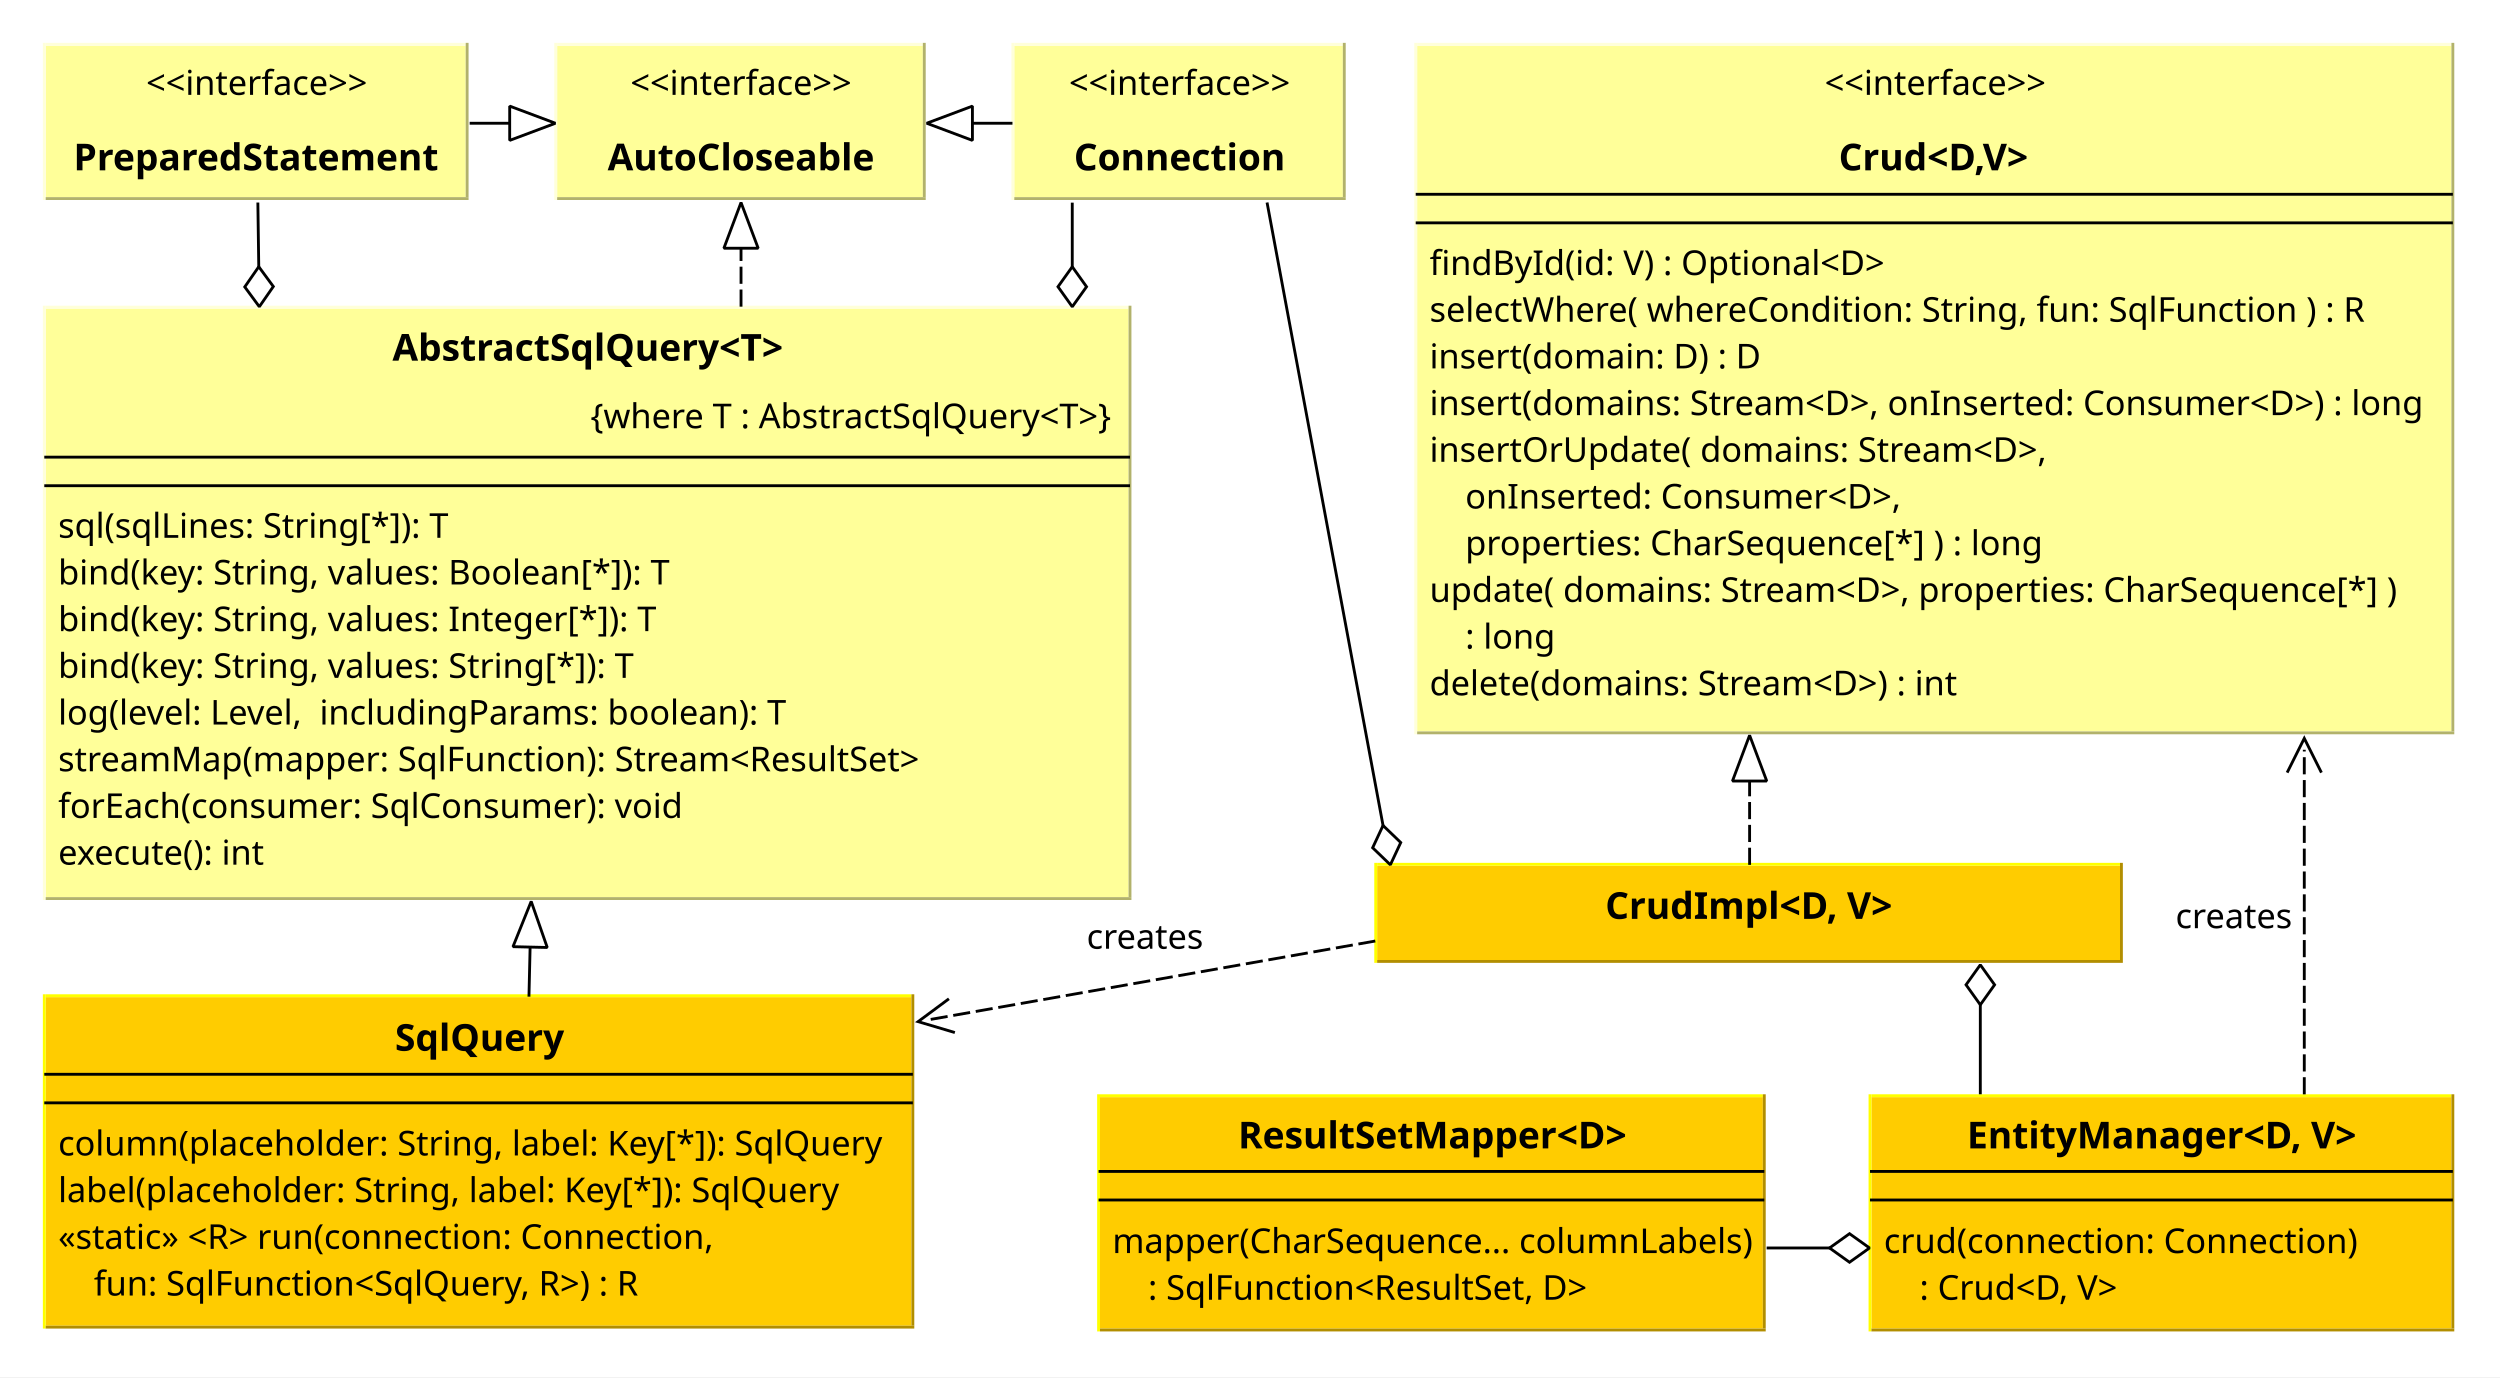
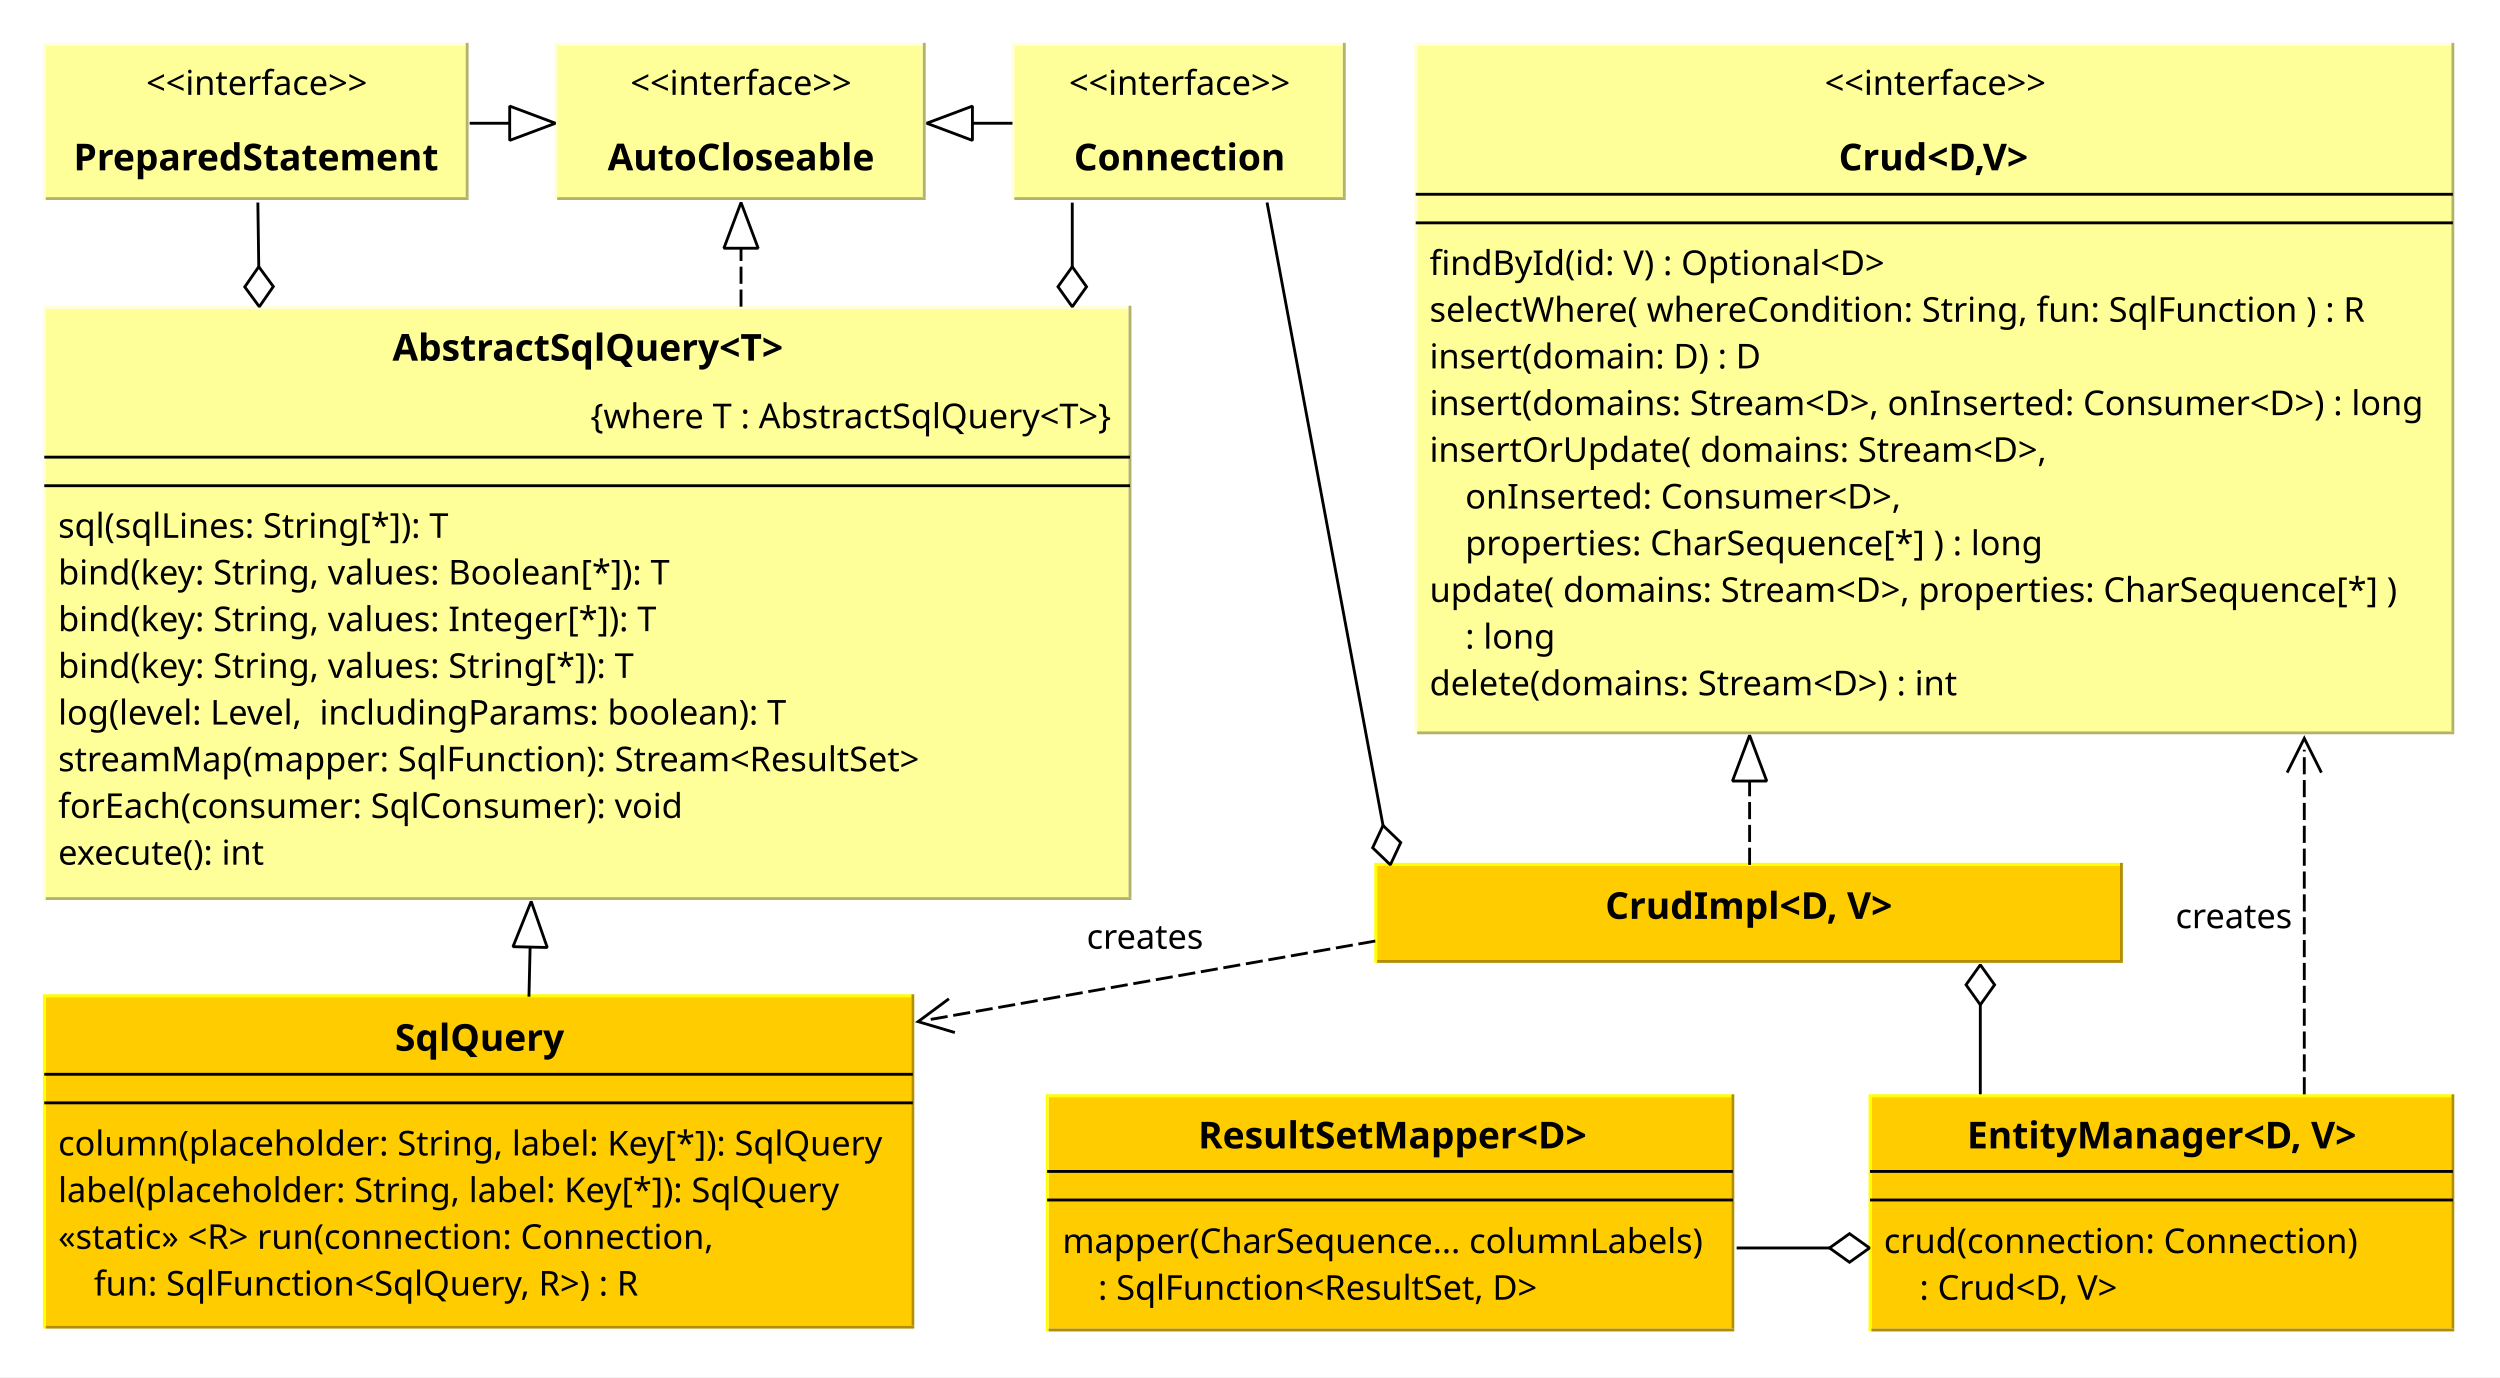
<svg xmlns="http://www.w3.org/2000/svg" fill-opacity="1" color-rendering="auto" color-interpolation="auto" text-rendering="auto" stroke="black" stroke-linecap="square" width="875" stroke-miterlimit="10" shape-rendering="auto" stroke-opacity="1" fill="black" stroke-dasharray="none" font-weight="normal" stroke-width="1" height="482" font-family="'Dialog'" font-style="normal" stroke-linejoin="miter" font-size="12px" stroke-dashoffset="0" image-rendering="auto">
  <defs id="genericDefs" />
  <g>
    <defs id="defs1">
      <clipPath clipPathUnits="userSpaceOnUse" id="clipPath1">
        <path d="M0 0 L875 0 L875 482 L0 482 L0 0 Z" />
      </clipPath>
      <clipPath clipPathUnits="userSpaceOnUse" id="clipPath2">
        <path d="M300 260 L1175 260 L1175 742 L300 742 L300 260 Z" />
      </clipPath>
      <clipPath clipPathUnits="userSpaceOnUse" id="clipPath3">
        <path d="M954 643 L954 726 L1159 726 L1159 643 Z" />
      </clipPath>
      <clipPath clipPathUnits="userSpaceOnUse" id="clipPath4">
-         <path d="M684 643 L684 726 L918 726 L918 643 Z" />
+         <path d="M666 643 L666 726 L907 726 L907 643 Z" />
      </clipPath>
      <clipPath clipPathUnits="userSpaceOnUse" id="clipPath5">
        <path d="M315 367 L315 575 L696 575 L696 367 Z" />
      </clipPath>
      <clipPath clipPathUnits="userSpaceOnUse" id="clipPath6">
        <path d="M494 275 L494 330 L624 330 L624 275 Z" />
      </clipPath>
      <clipPath clipPathUnits="userSpaceOnUse" id="clipPath7">
        <path d="M795 275 L795 517 L1159 517 L1159 275 Z" />
      </clipPath>
      <clipPath clipPathUnits="userSpaceOnUse" id="clipPath8">
        <path d="M654 275 L654 330 L771 330 L771 275 Z" />
      </clipPath>
      <clipPath clipPathUnits="userSpaceOnUse" id="clipPath9">
        <path d="M781 562 L781 597 L1043 597 L1043 562 Z" />
      </clipPath>
      <clipPath clipPathUnits="userSpaceOnUse" id="clipPath10">
        <path d="M315 608 L315 725 L620 725 L620 608 Z" />
      </clipPath>
      <clipPath clipPathUnits="userSpaceOnUse" id="clipPath11">
        <path d="M315 275 L315 330 L464 330 L464 275 Z" />
      </clipPath>
    </defs>
    <g fill="white" text-rendering="geometricPrecision" shape-rendering="geometricPrecision" transform="translate(-300,-260)" stroke="white">
      <rect x="300" width="875" height="482" y="260" clip-path="url(#clipPath2)" stroke="none" />
    </g>
    <g fill="rgb(255,204,0)" text-rendering="geometricPrecision" shape-rendering="geometricPrecision" transform="matrix(1,0,0,1,-300,-260)" stroke="rgb(255,204,0)">
      <rect x="955" width="203" height="81" y="644" clip-path="url(#clipPath2)" stroke="none" />
      <rect x="954" y="643" clip-path="url(#clipPath2)" fill="yellow" width="1" height="83" stroke="none" />
      <rect x="955" y="643" clip-path="url(#clipPath2)" fill="yellow" width="203" height="1" stroke="none" />
      <rect x="955" y="725" clip-path="url(#clipPath2)" fill="rgb(178,142,0)" width="204" height="1" stroke="none" />
      <rect x="1158" y="643" clip-path="url(#clipPath2)" fill="rgb(178,142,0)" width="1" height="82" stroke="none" />
    </g>
    <g font-size="13px" stroke-linecap="butt" transform="matrix(1,0,0,1,-300,-260)" text-rendering="geometricPrecision" font-family="sans-serif" shape-rendering="geometricPrecision" font-weight="bold" stroke-miterlimit="1.45">
      <text x="988.454" xml:space="preserve" y="661.927" clip-path="url(#clipPath3)" stroke="none">EntityManager&lt;D, V&gt;</text>
    </g>
    <g text-rendering="geometricPrecision" shape-rendering="geometricPrecision" transform="matrix(1,0,0,1,-300,-260)">
      <line y2="670" fill="none" x1="955" clip-path="url(#clipPath3)" x2="1158" y1="670" />
      <line y2="680" fill="none" x1="955" clip-path="url(#clipPath3)" x2="1158" y1="680" />
      <text stroke-linecap="butt" x="959.36" y="698.564" clip-path="url(#clipPath3)" font-family="sans-serif" stroke="none" stroke-miterlimit="1.45" xml:space="preserve">crud(connection: Connection) </text>
      <text stroke-linecap="butt" x="959.36" y="714.908" clip-path="url(#clipPath3)" font-family="sans-serif" stroke="none" stroke-miterlimit="1.45" xml:space="preserve">    : Crud&lt;D, V&gt;</text>
-       <rect x="685" y="644" clip-path="url(#clipPath2)" fill="rgb(255,204,0)" width="232" height="81" stroke="none" />
-       <rect x="684" y="643" clip-path="url(#clipPath2)" fill="yellow" width="1" height="83" stroke="none" />
-       <rect x="685" y="643" clip-path="url(#clipPath2)" fill="yellow" width="232" height="1" stroke="none" />
-       <rect x="685" y="725" clip-path="url(#clipPath2)" fill="rgb(178,142,0)" width="233" height="1" stroke="none" />
-       <rect x="917" y="643" clip-path="url(#clipPath2)" fill="rgb(178,142,0)" width="1" height="82" stroke="none" />
-     </g>
-     <g font-size="13px" stroke-linecap="butt" transform="matrix(1,0,0,1,-300,-260)" text-rendering="geometricPrecision" font-family="sans-serif" shape-rendering="geometricPrecision" font-weight="bold" stroke-miterlimit="1.45">
-       <text x="733.337" xml:space="preserve" y="661.927" clip-path="url(#clipPath4)" stroke="none">ResultSetMapper&lt;D&gt;</text>
-     </g>
-     <g text-rendering="geometricPrecision" shape-rendering="geometricPrecision" transform="matrix(1,0,0,1,-300,-260)">
-       <line y2="670" fill="none" x1="685" clip-path="url(#clipPath4)" x2="917" y1="670" />
-       <line y2="680" fill="none" x1="685" clip-path="url(#clipPath4)" x2="917" y1="680" />
-       <text stroke-linecap="butt" x="689.34" y="698.564" clip-path="url(#clipPath4)" font-family="sans-serif" stroke="none" stroke-miterlimit="1.45" xml:space="preserve">mapper(CharSequence... columnLabels)</text>
-       <text stroke-linecap="butt" x="689.34" y="714.908" clip-path="url(#clipPath4)" font-family="sans-serif" stroke="none" stroke-miterlimit="1.45" xml:space="preserve">    : SqlFunction&lt;ResultSet, D&gt;</text>
+       <rect x="667" y="644" clip-path="url(#clipPath2)" fill="rgb(255,204,0)" width="239" height="81" stroke="none" />
+       <rect x="666" y="643" clip-path="url(#clipPath2)" fill="yellow" width="1" height="83" stroke="none" />
+       <rect x="667" y="643" clip-path="url(#clipPath2)" fill="yellow" width="239" height="1" stroke="none" />
+       <rect x="667" y="725" clip-path="url(#clipPath2)" fill="rgb(178,142,0)" width="240" height="1" stroke="none" />
+       <rect x="906" y="643" clip-path="url(#clipPath2)" fill="rgb(178,142,0)" width="1" height="82" stroke="none" />
+     </g>
+     <g font-size="13px" stroke-linecap="butt" transform="matrix(1,0,0,1,-300,-260)" text-rendering="geometricPrecision" font-family="sans-serif" shape-rendering="geometricPrecision" font-weight="bold" stroke-miterlimit="1.45">
+       <text x="719.357" xml:space="preserve" y="661.927" clip-path="url(#clipPath4)" stroke="none">ResultSetMapper&lt;D&gt;</text>
+     </g>
+     <g text-rendering="geometricPrecision" shape-rendering="geometricPrecision" transform="matrix(1,0,0,1,-300,-260)">
+       <line y2="670" fill="none" x1="667" clip-path="url(#clipPath4)" x2="906" y1="670" />
+       <line y2="680" fill="none" x1="667" clip-path="url(#clipPath4)" x2="906" y1="680" />
+       <text stroke-linecap="butt" x="671.86" y="698.564" clip-path="url(#clipPath4)" font-family="sans-serif" stroke="none" stroke-miterlimit="1.45" xml:space="preserve">mapper(CharSequence... columnLabels)</text>
+       <text stroke-linecap="butt" x="671.86" y="714.908" clip-path="url(#clipPath4)" font-family="sans-serif" stroke="none" stroke-miterlimit="1.45" xml:space="preserve">    : SqlFunction&lt;ResultSet, D&gt;</text>
      <rect x="316" y="368" clip-path="url(#clipPath2)" fill="rgb(255,255,153)" width="379" height="206" stroke="none" />
      <rect x="315" y="367" clip-path="url(#clipPath2)" fill="rgb(255,255,218)" width="1" height="208" stroke="none" />
      <rect x="316" y="367" clip-path="url(#clipPath2)" fill="rgb(255,255,218)" width="379" height="1" stroke="none" />
      <rect x="316" y="574" clip-path="url(#clipPath2)" fill="rgb(178,178,107)" width="380" height="1" stroke="none" />
      <rect x="695" y="367" clip-path="url(#clipPath2)" fill="rgb(178,178,107)" width="1" height="207" stroke="none" />
    </g>
    <g font-size="13px" stroke-linecap="butt" transform="matrix(1,0,0,1,-300,-260)" text-rendering="geometricPrecision" font-family="sans-serif" shape-rendering="geometricPrecision" font-weight="bold" stroke-miterlimit="1.45">
      <text x="437.356" xml:space="preserve" y="386.237" clip-path="url(#clipPath5)" stroke="none">AbstractSqlQuery&lt;T&gt;</text>
      <text x="506.647" font-size="12px" y="409.874" clip-path="url(#clipPath5)" stroke="none" font-weight="normal" xml:space="preserve">{where T : AbstractSqlQuery&lt;T&gt;}</text>
    </g>
    <g text-rendering="geometricPrecision" shape-rendering="geometricPrecision" transform="matrix(1,0,0,1,-300,-260)">
      <line y2="420" fill="none" x1="316" clip-path="url(#clipPath5)" x2="695" y1="420" />
      <line y2="430" fill="none" x1="316" clip-path="url(#clipPath5)" x2="695" y1="430" />
      <text stroke-linecap="butt" x="320.36" y="448.218" clip-path="url(#clipPath5)" font-family="sans-serif" stroke="none" stroke-miterlimit="1.45" xml:space="preserve">sql(sqlLines: String[*]): T</text>
      <text stroke-linecap="butt" x="320.36" y="464.562" clip-path="url(#clipPath5)" font-family="sans-serif" stroke="none" stroke-miterlimit="1.45" xml:space="preserve">bind(key: String, values: Boolean[*]): T</text>
      <text stroke-linecap="butt" x="320.36" y="480.906" clip-path="url(#clipPath5)" font-family="sans-serif" stroke="none" stroke-miterlimit="1.45" xml:space="preserve">bind(key: String, values: Integer[*]): T</text>
      <text stroke-linecap="butt" x="320.36" y="497.25" clip-path="url(#clipPath5)" font-family="sans-serif" stroke="none" stroke-miterlimit="1.45" xml:space="preserve">bind(key: String, values: String[*]): T</text>
      <text stroke-linecap="butt" x="320.36" y="513.595" clip-path="url(#clipPath5)" font-family="sans-serif" stroke="none" stroke-miterlimit="1.45" xml:space="preserve">log(level: Level,  includingParams: boolean): T</text>
      <text stroke-linecap="butt" x="320.36" y="529.939" clip-path="url(#clipPath5)" font-family="sans-serif" stroke="none" stroke-miterlimit="1.45" xml:space="preserve">streamMap(mapper: SqlFunction): Stream&lt;ResultSet&gt;</text>
      <text stroke-linecap="butt" x="320.36" y="546.283" clip-path="url(#clipPath5)" font-family="sans-serif" stroke="none" stroke-miterlimit="1.45" xml:space="preserve">forEach(consumer: SqlConsumer): void</text>
      <text stroke-linecap="butt" x="320.36" y="562.627" clip-path="url(#clipPath5)" font-family="sans-serif" stroke="none" stroke-miterlimit="1.45" xml:space="preserve">execute(): int</text>
      <rect x="495" y="276" clip-path="url(#clipPath2)" fill="rgb(255,255,153)" width="128" height="53" stroke="none" />
      <rect x="494" y="275" clip-path="url(#clipPath2)" fill="rgb(255,255,218)" width="1" height="55" stroke="none" />
      <rect x="495" y="275" clip-path="url(#clipPath2)" fill="rgb(255,255,218)" width="128" height="1" stroke="none" />
      <rect x="495" y="329" clip-path="url(#clipPath2)" fill="rgb(178,178,107)" width="129" height="1" stroke="none" />
      <rect x="623" y="275" clip-path="url(#clipPath2)" fill="rgb(178,178,107)" width="1" height="54" stroke="none" />
      <text stroke-linecap="butt" x="520.654" y="293.206" clip-path="url(#clipPath6)" font-family="sans-serif" stroke="none" stroke-miterlimit="1.45" xml:space="preserve">&lt;&lt;interface&gt;&gt;</text>
    </g>
    <g font-size="13px" stroke-linecap="butt" transform="matrix(1,0,0,1,-300,-260)" text-rendering="geometricPrecision" font-family="sans-serif" shape-rendering="geometricPrecision" font-weight="bold" stroke-miterlimit="1.45">
      <text x="512.677" xml:space="preserve" y="319.619" clip-path="url(#clipPath6)" stroke="none">AutoCloseable</text>
    </g>
    <g fill="rgb(255,255,153)" text-rendering="geometricPrecision" shape-rendering="geometricPrecision" transform="matrix(1,0,0,1,-300,-260)" stroke="rgb(255,255,153)">
      <rect x="796" width="362" height="240" y="276" clip-path="url(#clipPath2)" stroke="none" />
      <rect x="795" y="275" clip-path="url(#clipPath2)" fill="rgb(255,255,218)" width="1" height="242" stroke="none" />
      <rect x="796" y="275" clip-path="url(#clipPath2)" fill="rgb(255,255,218)" width="362" height="1" stroke="none" />
      <rect x="796" y="516" clip-path="url(#clipPath2)" fill="rgb(178,178,107)" width="363" height="1" stroke="none" />
      <rect x="1158" y="275" clip-path="url(#clipPath2)" fill="rgb(178,178,107)" width="1" height="241" stroke="none" />
    </g>
    <g text-rendering="geometricPrecision" stroke-miterlimit="1.45" shape-rendering="geometricPrecision" font-family="sans-serif" transform="matrix(1,0,0,1,-300,-260)" stroke-linecap="butt">
      <text x="938.654" xml:space="preserve" y="293.206" clip-path="url(#clipPath7)" stroke="none">&lt;&lt;interface&gt;&gt;</text>
      <text x="943.56" font-size="13px" y="319.619" clip-path="url(#clipPath7)" stroke="none" font-weight="bold" xml:space="preserve">Crud&lt;D,V&gt;</text>
      <line stroke-linecap="square" clip-path="url(#clipPath7)" fill="none" x1="796" x2="1158" y1="328" y2="328" stroke-miterlimit="10" />
      <line stroke-linecap="square" clip-path="url(#clipPath7)" fill="none" x1="796" x2="1158" y1="338" y2="338" stroke-miterlimit="10" />
      <text x="800.36" xml:space="preserve" y="356.256" clip-path="url(#clipPath7)" stroke="none">findById(id: V) : Optional&lt;D&gt;</text>
      <text x="800.36" xml:space="preserve" y="372.6" clip-path="url(#clipPath7)" stroke="none">selectWhere( whereCondition: String, fun: SqlFunction ) : R</text>
      <text x="800.36" xml:space="preserve" y="388.945" clip-path="url(#clipPath7)" stroke="none">insert(domain: D) : D</text>
      <text x="800.36" xml:space="preserve" y="405.289" clip-path="url(#clipPath7)" stroke="none">insert(domains: Stream&lt;D&gt;, onInserted: Consumer&lt;D&gt;) : long</text>
      <text x="800.36" xml:space="preserve" y="421.633" clip-path="url(#clipPath7)" stroke="none">insertOrUpdate( domains: Stream&lt;D&gt;,</text>
      <text x="800.36" xml:space="preserve" y="437.977" clip-path="url(#clipPath7)" stroke="none">    onInserted: Consumer&lt;D&gt;,</text>
      <text x="800.36" xml:space="preserve" y="454.321" clip-path="url(#clipPath7)" stroke="none">    properties: CharSequence[*] ) : long</text>
      <text x="800.36" xml:space="preserve" y="470.665" clip-path="url(#clipPath7)" stroke="none">update( domains: Stream&lt;D&gt;, properties: CharSequence[*] )</text>
      <text x="800.36" xml:space="preserve" y="487.009" clip-path="url(#clipPath7)" stroke="none">    : long</text>
      <text x="800.36" xml:space="preserve" y="503.353" clip-path="url(#clipPath7)" stroke="none">delete(domains: Stream&lt;D&gt;) : int</text>
    </g>
    <g fill="rgb(255,255,153)" text-rendering="geometricPrecision" shape-rendering="geometricPrecision" transform="matrix(1,0,0,1,-300,-260)" stroke="rgb(255,255,153)">
      <rect x="655" width="115" height="53" y="276" clip-path="url(#clipPath2)" stroke="none" />
      <rect x="654" y="275" clip-path="url(#clipPath2)" fill="rgb(255,255,218)" width="1" height="55" stroke="none" />
      <rect x="655" y="275" clip-path="url(#clipPath2)" fill="rgb(255,255,218)" width="115" height="1" stroke="none" />
      <rect x="655" y="329" clip-path="url(#clipPath2)" fill="rgb(178,178,107)" width="116" height="1" stroke="none" />
      <rect x="770" y="275" clip-path="url(#clipPath2)" fill="rgb(178,178,107)" width="1" height="54" stroke="none" />
    </g>
    <g text-rendering="geometricPrecision" stroke-miterlimit="1.45" shape-rendering="geometricPrecision" font-family="sans-serif" transform="matrix(1,0,0,1,-300,-260)" stroke-linecap="butt">
      <text x="674.154" xml:space="preserve" y="293.206" clip-path="url(#clipPath8)" stroke="none">&lt;&lt;interface&gt;&gt;</text>
      <text x="675.875" font-size="13px" y="319.619" clip-path="url(#clipPath8)" stroke="none" font-weight="bold" xml:space="preserve">Connection</text>
    </g>
    <g fill="rgb(255,204,0)" text-rendering="geometricPrecision" shape-rendering="geometricPrecision" transform="matrix(1,0,0,1,-300,-260)" stroke="rgb(255,204,0)">
      <rect x="782" width="260" height="33" y="563" clip-path="url(#clipPath2)" stroke="none" />
      <rect x="781" y="562" clip-path="url(#clipPath2)" fill="yellow" width="1" height="35" stroke="none" />
      <rect x="782" y="562" clip-path="url(#clipPath2)" fill="yellow" width="260" height="1" stroke="none" />
      <rect x="782" y="596" clip-path="url(#clipPath2)" fill="rgb(178,142,0)" width="261" height="1" stroke="none" />
      <rect x="1042" y="562" clip-path="url(#clipPath2)" fill="rgb(178,142,0)" width="1" height="34" stroke="none" />
    </g>
    <g font-size="13px" stroke-linecap="butt" transform="matrix(1,0,0,1,-300,-260)" text-rendering="geometricPrecision" font-family="sans-serif" shape-rendering="geometricPrecision" font-weight="bold" stroke-miterlimit="1.45">
      <text x="861.861" xml:space="preserve" y="581.601" clip-path="url(#clipPath9)" stroke="none">CrudImpl&lt;D, V&gt;</text>
    </g>
    <g fill="rgb(255,204,0)" text-rendering="geometricPrecision" shape-rendering="geometricPrecision" transform="matrix(1,0,0,1,-300,-260)" stroke="rgb(255,204,0)">
      <rect x="316" width="303" height="115" y="609" clip-path="url(#clipPath2)" stroke="none" />
      <rect x="315" y="608" clip-path="url(#clipPath2)" fill="yellow" width="1" height="117" stroke="none" />
      <rect x="316" y="608" clip-path="url(#clipPath2)" fill="yellow" width="303" height="1" stroke="none" />
      <rect x="316" y="724" clip-path="url(#clipPath2)" fill="rgb(178,142,0)" width="304" height="1" stroke="none" />
      <rect x="619" y="608" clip-path="url(#clipPath2)" fill="rgb(178,142,0)" width="1" height="116" stroke="none" />
    </g>
    <g font-size="13px" stroke-linecap="butt" transform="matrix(1,0,0,1,-300,-260)" text-rendering="geometricPrecision" font-family="sans-serif" shape-rendering="geometricPrecision" font-weight="bold" stroke-miterlimit="1.45">
      <text x="438.246" xml:space="preserve" y="627.767" clip-path="url(#clipPath10)" stroke="none">SqlQuery</text>
    </g>
    <g text-rendering="geometricPrecision" shape-rendering="geometricPrecision" transform="matrix(1,0,0,1,-300,-260)">
      <line y2="636" fill="none" x1="316" clip-path="url(#clipPath10)" x2="619" y1="636" />
      <line y2="646" fill="none" x1="316" clip-path="url(#clipPath10)" x2="619" y1="646" />
      <text stroke-linecap="butt" x="320.36" y="664.404" clip-path="url(#clipPath10)" font-family="sans-serif" stroke="none" stroke-miterlimit="1.45" xml:space="preserve">column(placeholder: String, label: Key[*]): SqlQuery</text>
      <text stroke-linecap="butt" x="320.36" y="680.748" clip-path="url(#clipPath10)" font-family="sans-serif" stroke="none" stroke-miterlimit="1.45" xml:space="preserve">label(placeholder: String, label: Key[*]): SqlQuery</text>
      <text stroke-linecap="butt" x="320.36" y="697.092" clip-path="url(#clipPath10)" font-family="sans-serif" stroke="none" stroke-miterlimit="1.45" xml:space="preserve">«static» &lt;R&gt; run(connection: Connection,</text>
      <text stroke-linecap="butt" x="320.36" y="713.437" clip-path="url(#clipPath10)" font-family="sans-serif" stroke="none" stroke-miterlimit="1.45" xml:space="preserve">    fun: SqlFunction&lt;SqlQuery, R&gt;) : R</text>
      <rect x="316" y="276" clip-path="url(#clipPath2)" fill="rgb(255,255,153)" width="147" height="53" stroke="none" />
      <rect x="315" y="275" clip-path="url(#clipPath2)" fill="rgb(255,255,218)" width="1" height="55" stroke="none" />
      <rect x="316" y="275" clip-path="url(#clipPath2)" fill="rgb(255,255,218)" width="147" height="1" stroke="none" />
      <rect x="316" y="329" clip-path="url(#clipPath2)" fill="rgb(178,178,107)" width="148" height="1" stroke="none" />
      <rect x="463" y="275" clip-path="url(#clipPath2)" fill="rgb(178,178,107)" width="1" height="54" stroke="none" />
      <text stroke-linecap="butt" x="351.154" y="293.206" clip-path="url(#clipPath11)" font-family="sans-serif" stroke="none" stroke-miterlimit="1.45" xml:space="preserve">&lt;&lt;interface&gt;&gt;</text>
    </g>
    <g font-size="13px" stroke-linecap="butt" transform="matrix(1,0,0,1,-300,-260)" text-rendering="geometricPrecision" font-family="sans-serif" shape-rendering="geometricPrecision" font-weight="bold" stroke-miterlimit="1.45">
      <text x="325.731" xml:space="preserve" y="319.619" clip-path="url(#clipPath11)" stroke="none">PreparedStatement</text>
-       <path fill="none" d="M947.332 696.79 L918.325 696.79" clip-path="url(#clipPath2)" />
+       <path fill="none" d="M947.331 696.79 L907.831 696.79" clip-path="url(#clipPath2)" />
    </g>
    <g stroke-linecap="butt" transform="matrix(1,0,0,1,-300,-260)" fill="white" text-rendering="geometricPrecision" shape-rendering="geometricPrecision" stroke="white" stroke-miterlimit="1.45">
-       <path d="M954.332 696.79 L947.332 701.79 L940.332 696.79 L947.332 691.79 Z" stroke="none" clip-path="url(#clipPath2)" />
-       <path fill="none" d="M954.332 696.79 L947.332 701.79 L940.332 696.79 L947.332 691.79 Z" clip-path="url(#clipPath2)" stroke="black" />
+       <path d="M954.331 696.79 L947.331 701.79 L940.331 696.79 L947.331 691.79 Z" stroke="none" clip-path="url(#clipPath2)" />
+       <path fill="none" d="M954.331 696.79 L947.331 701.79 L940.331 696.79 L947.331 691.79 Z" clip-path="url(#clipPath2)" stroke="black" />
      <path fill="none" stroke-dasharray="6,2" d="M559.36 367.335 L559.36 345.879" clip-path="url(#clipPath2)" stroke="black" />
      <path stroke-dasharray="6,2" d="M559.36 330.879 L553.36 346.879 L565.36 346.879 Z" clip-path="url(#clipPath2)" stroke="none" />
      <path fill="none" d="M559.36 330.879 L553.36 346.879 L565.36 346.879 Z" clip-path="url(#clipPath2)" stroke="black" />
      <path fill="none" stroke-dasharray="6,2" d="M1106.5 643.019 L1106.5 522.419" clip-path="url(#clipPath2)" stroke="black" />
      <path fill="black" stroke-dasharray="6,2" d="M1106.5 518.419 L1100.5 530.419 L1106.5 518.419 L1112.5 530.419 Z" clip-path="url(#clipPath2)" stroke="none" />
    </g>
    <g text-rendering="geometricPrecision" shape-rendering="geometricPrecision" transform="matrix(1,0,0,1,-300,-260)">
      <path fill="none" d="M1106.5 518.419 L1100.5 530.419 L1106.5 518.419 L1112.5 530.419 Z" clip-path="url(#clipPath2)" />
      <text stroke-linecap="butt" x="1061.436" y="584.86" clip-path="url(#clipPath2)" font-family="sans-serif" stroke="none" stroke-miterlimit="1.45" xml:space="preserve">creates</text>
      <path fill="none" stroke-miterlimit="1.45" d="M675.292 360.364 L675.292 330.926" clip-path="url(#clipPath2)" stroke-linecap="butt" />
    </g>
    <g stroke-linecap="butt" transform="matrix(1,0,0,1,-300,-260)" fill="white" text-rendering="geometricPrecision" shape-rendering="geometricPrecision" stroke="white" stroke-miterlimit="1.45">
      <path d="M675.292 367.364 L670.292 360.364 L675.292 353.364 L680.292 360.364 Z" stroke="none" clip-path="url(#clipPath2)" />
      <path fill="none" d="M675.292 367.364 L670.292 360.364 L675.292 353.364 L680.292 360.364 Z" clip-path="url(#clipPath2)" stroke="black" />
      <path fill="none" d="M654.361 303.138 L639.348 303.138" clip-path="url(#clipPath2)" stroke="black" />
      <path d="M624.348 303.138 L640.348 309.138 L640.348 297.138 Z" clip-path="url(#clipPath2)" stroke="none" />
      <path fill="none" d="M624.348 303.138 L640.348 309.138 L640.348 297.138 Z" clip-path="url(#clipPath2)" stroke="black" />
      <path fill="none" d="M993.11 604.681 L993.11 642.994" clip-path="url(#clipPath2)" stroke="black" />
      <path d="M993.11 597.681 L998.11 604.681 L993.11 611.681 L988.11 604.681 Z" clip-path="url(#clipPath2)" stroke="none" />
      <path fill="none" d="M993.11 597.681 L998.11 604.681 L993.11 611.681 L988.11 604.681 Z" clip-path="url(#clipPath2)" stroke="black" />
      <path fill="none" d="M785.345 555.804 L743.466 330.878" clip-path="url(#clipPath2)" stroke="black" />
      <path d="M786.626 562.686 L780.429 556.719 L784.063 548.923 L790.26 554.889 Z" clip-path="url(#clipPath2)" stroke="none" />
      <path fill="none" d="M786.626 562.686 L780.429 556.719 L784.063 548.923 L790.26 554.889 Z" clip-path="url(#clipPath2)" stroke="black" />
      <path fill="none" stroke-dasharray="6,2" d="M912.36 562.705 L912.36 532.354" clip-path="url(#clipPath2)" stroke="black" />
      <path stroke-dasharray="6,2" d="M912.36 517.354 L906.36 533.354 L918.36 533.354 Z" clip-path="url(#clipPath2)" stroke="none" />
      <path fill="none" d="M912.36 517.354 L906.36 533.354 L918.36 533.354 Z" clip-path="url(#clipPath2)" stroke="black" />
      <path fill="none" stroke-dasharray="6,2" d="M781.352 589.358 L625.282 616.876" clip-path="url(#clipPath2)" stroke="black" />
      <path fill="black" stroke-dasharray="6,2" d="M621.343 617.571 L634.203 621.396 L621.343 617.571 L632.119 609.578 Z" clip-path="url(#clipPath2)" stroke="none" />
    </g>
    <g text-rendering="geometricPrecision" shape-rendering="geometricPrecision" transform="matrix(1,0,0,1,-300,-260)">
      <path fill="none" d="M621.343 617.571 L634.203 621.396 L621.343 617.571 L632.119 609.578 Z" clip-path="url(#clipPath2)" />
      <text stroke-linecap="butt" x="680.328" y="592.062" clip-path="url(#clipPath2)" font-family="sans-serif" stroke="none" stroke-miterlimit="1.45" xml:space="preserve">creates</text>
      <path fill="none" stroke-miterlimit="1.45" d="M485.133 608.838 L485.563 590.479" clip-path="url(#clipPath2)" stroke-linecap="butt" />
    </g>
    <g stroke-linecap="butt" transform="matrix(1,0,0,1,-300,-260)" fill="white" text-rendering="geometricPrecision" shape-rendering="geometricPrecision" stroke="white" stroke-miterlimit="1.45">
      <path d="M485.915 575.484 L479.542 591.338 L491.538 591.62 Z" stroke="none" clip-path="url(#clipPath2)" />
      <path fill="none" d="M485.915 575.484 L479.542 591.338 L491.538 591.62 Z" clip-path="url(#clipPath2)" stroke="black" />
      <path fill="none" d="M390.664 360.35 L390.25 330.885" clip-path="url(#clipPath2)" stroke="black" />
      <path d="M390.763 367.349 L385.665 360.42 L390.566 353.351 L395.664 360.28 Z" clip-path="url(#clipPath2)" stroke="none" />
      <path fill="none" d="M390.763 367.349 L385.665 360.42 L390.566 353.351 L395.664 360.28 Z" clip-path="url(#clipPath2)" stroke="black" />
      <path fill="none" d="M464.389 303.138 L479.392 303.138" clip-path="url(#clipPath2)" stroke="black" />
      <path d="M494.392 303.138 L478.392 297.138 L478.392 309.138 Z" clip-path="url(#clipPath2)" stroke="none" />
      <path fill="none" d="M494.392 303.138 L478.392 297.138 L478.392 309.138 Z" clip-path="url(#clipPath2)" stroke="black" />
    </g>
  </g>
</svg>
